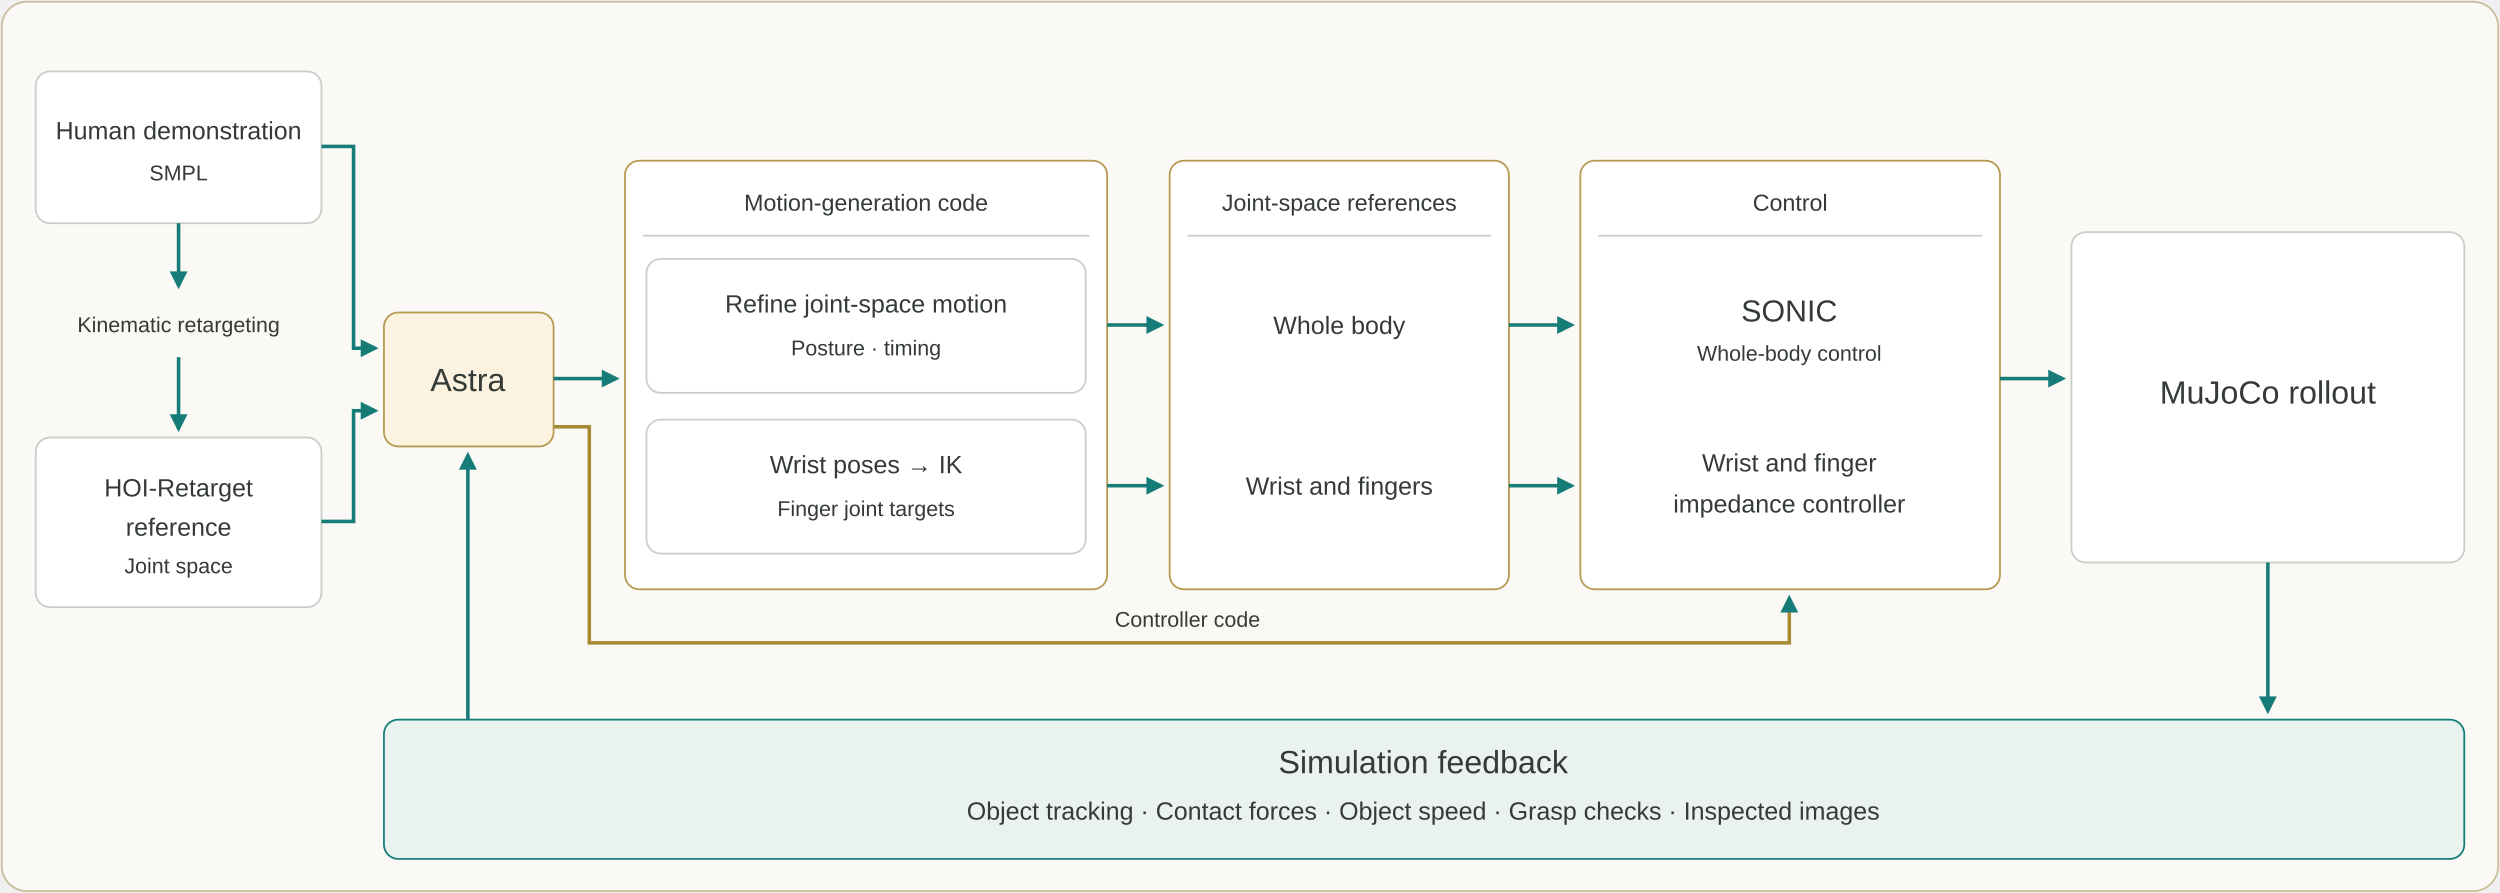
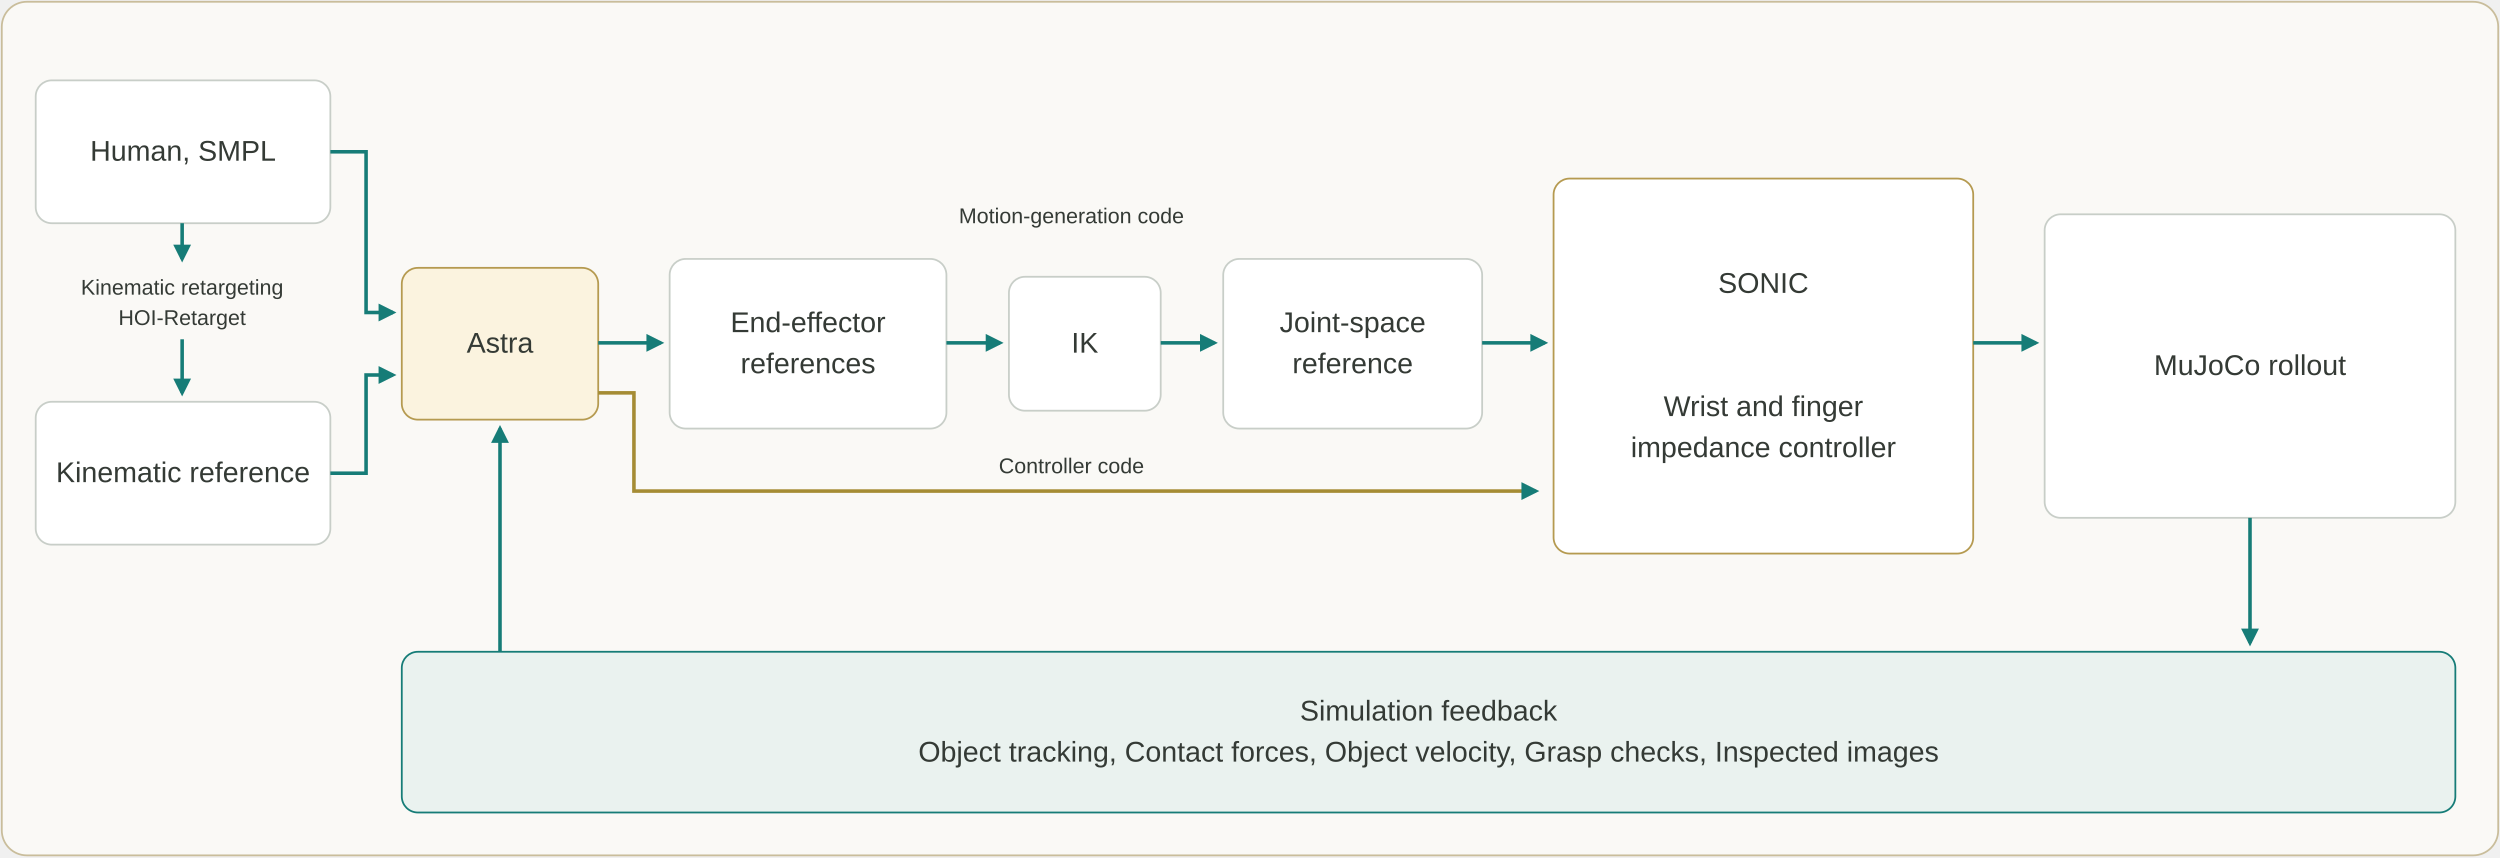
- <svg xmlns="http://www.w3.org/2000/svg" width="1400" height="500" viewBox="0 0 1400 500" role="img" aria-labelledby="title desc">
+ <svg xmlns="http://www.w3.org/2000/svg" width="1400" height="480" viewBox="0 0 1400 480" role="img" aria-labelledby="title desc">
  <defs>
    <marker id="arrow" viewBox="0 0 10 10" refX="8" refY="5" markerWidth="5" markerHeight="5" orient="auto">
      <path d="M0 0L10 5L0 10Z" fill="#167c77" />
    </marker>
  </defs>
-   <rect x="1" y="1" width="1398" height="498" rx="14" fill="#faf9f6" stroke="#c9bd9b" />
-   <rect x="20" y="40" width="160" height="85" rx="8" fill="#fff" stroke="#c8cec8" />
-   <text x="100" y="78" text-anchor="middle" font-family="Arial,sans-serif" font-size="14" fill="#343a35">Human demonstration</text>
-   <text x="100" y="101" text-anchor="middle" font-family="Arial,sans-serif" font-size="12" fill="#343a35">SMPL</text>
-   <rect x="20" y="245" width="160" height="95" rx="8" fill="#fff" stroke="#c8cec8" />
-   <text x="100" y="278" text-anchor="middle" font-family="Arial,sans-serif" font-size="14" fill="#343a35">HOI-Retarget</text>
-   <text x="100" y="300" text-anchor="middle" font-family="Arial,sans-serif" font-size="14" fill="#343a35">reference</text>
-   <text x="100" y="321" text-anchor="middle" font-family="Arial,sans-serif" font-size="12" fill="#343a35">Joint space</text>
-   <path d="M100 125V160" fill="none" stroke="#167c77" stroke-width="2" marker-end="url(#arrow)" />
-   <text x="100" y="186" text-anchor="middle" font-family="Arial,sans-serif" font-size="12" fill="#343a35">Kinematic retargeting</text>
-   <path d="M100 200V240" fill="none" stroke="#167c77" stroke-width="2" marker-end="url(#arrow)" />
-   <rect x="215" y="175" width="95" height="75" rx="8" fill="#fbf3df" stroke="#b59a50" />
-   <text x="262" y="219" text-anchor="middle" font-family="Arial,sans-serif" font-size="18" fill="#343a35">Astra</text>
-   <rect x="350" y="90" width="270" height="240" rx="8" fill="#fff" stroke="#b59a50" />
-   <text x="485.0" y="118" text-anchor="middle" font-family="Arial,sans-serif" font-size="13" fill="#343a35">Motion-generation code</text>
-   <path d="M360 132H610" stroke="#c8cec8" />
-   <rect x="655" y="90" width="190" height="240" rx="8" fill="#fff" stroke="#b59a50" />
-   <text x="750.0" y="118" text-anchor="middle" font-family="Arial,sans-serif" font-size="13" fill="#343a35">Joint-space references</text>
-   <path d="M665 132H835" stroke="#c8cec8" />
-   <rect x="885" y="90" width="235" height="240" rx="8" fill="#fff" stroke="#b59a50" />
-   <text x="1002.5" y="118" text-anchor="middle" font-family="Arial,sans-serif" font-size="13" fill="#343a35">Control</text>
-   <path d="M895 132H1110" stroke="#c8cec8" />
-   <rect x="362" y="145" width="246" height="75" rx="8" fill="#fff" stroke="#c8cec8" />
-   <text x="485" y="175" text-anchor="middle" font-family="Arial,sans-serif" font-size="14" fill="#343a35">Refine joint-space motion</text>
-   <text x="485" y="199" text-anchor="middle" font-family="Arial,sans-serif" font-size="12" fill="#343a35">Posture · timing</text>
-   <rect x="362" y="235" width="246" height="75" rx="8" fill="#fff" stroke="#c8cec8" />
-   <text x="485" y="265" text-anchor="middle" font-family="Arial,sans-serif" font-size="14" fill="#343a35">Wrist poses → IK</text>
-   <text x="485" y="289" text-anchor="middle" font-family="Arial,sans-serif" font-size="12" fill="#343a35">Finger joint targets</text>
-   <text x="750" y="187" text-anchor="middle" font-family="Arial,sans-serif" font-size="14" fill="#343a35">Whole body</text>
-   <text x="750" y="277" text-anchor="middle" font-family="Arial,sans-serif" font-size="14" fill="#343a35">Wrist and fingers</text>
-   <text x="1002" y="180" text-anchor="middle" font-family="Arial,sans-serif" font-size="17" fill="#343a35">SONIC</text>
-   <text x="1002" y="202" text-anchor="middle" font-family="Arial,sans-serif" font-size="12" fill="#343a35">Whole-body control</text>
-   <text x="1002" y="264" text-anchor="middle" font-family="Arial,sans-serif" font-size="14" fill="#343a35">Wrist and finger</text>
-   <text x="1002" y="287" text-anchor="middle" font-family="Arial,sans-serif" font-size="14" fill="#343a35">impedance controller</text>
-   <rect x="1160" y="130" width="220" height="185" rx="8" fill="#fff" stroke="#c8cec8" />
-   <text x="1270" y="226" text-anchor="middle" font-family="Arial,sans-serif" font-size="18" fill="#343a35">MuJoCo rollout</text>
-   <path d="M180 82H198V195H210" fill="none" stroke="#167c77" stroke-width="2" marker-end="url(#arrow)" />
-   <path d="M180 292H198V230H210" fill="none" stroke="#167c77" stroke-width="2" marker-end="url(#arrow)" />
-   <path d="M310 212H345" fill="none" stroke="#167c77" stroke-width="2" marker-end="url(#arrow)" />
-   <path d="M620 182H650" fill="none" stroke="#167c77" stroke-width="2" marker-end="url(#arrow)" />
-   <path d="M845 182H880" fill="none" stroke="#167c77" stroke-width="2" marker-end="url(#arrow)" />
-   <path d="M620 272H650" fill="none" stroke="#167c77" stroke-width="2" marker-end="url(#arrow)" />
-   <path d="M845 272H880" fill="none" stroke="#167c77" stroke-width="2" marker-end="url(#arrow)" />
-   <path d="M1120 212H1155" fill="none" stroke="#167c77" stroke-width="2" marker-end="url(#arrow)" />
-   <path d="M310 239H330V360H1002V335" fill="none" stroke="#a58c34" stroke-width="2" marker-end="url(#arrow)" />
-   <text x="665" y="351" text-anchor="middle" font-family="Arial,sans-serif" font-size="12" fill="#343a35">Controller code</text>
-   <rect x="215" y="403" width="1165" height="78" rx="8" fill="#eaf2ef" stroke="#167c77" />
-   <text x="797" y="433" text-anchor="middle" font-family="Arial,sans-serif" font-size="18" fill="#343a35">Simulation feedback</text>
-   <text x="797" y="459" text-anchor="middle" font-family="Arial,sans-serif" font-size="14" fill="#343a35">Object tracking · Contact forces · Object speed · Grasp checks · Inspected images</text>
-   <path d="M1270 315V398" fill="none" stroke="#167c77" stroke-width="2" marker-end="url(#arrow)" />
-   <path d="M262 403V255" fill="none" stroke="#167c77" stroke-width="2" marker-end="url(#arrow)" />
+   <rect x="1" y="1" width="1398" height="478" rx="14" fill="#faf9f6" stroke="#c9bd9b" />
+   <rect x="20" y="45" width="165" height="80" rx="9" fill="#fff" stroke="#c8cec8" />
+   <text x="102.5" y="90.0" text-anchor="middle" font-family="Arial,sans-serif" font-size="16" fill="#343a35">Human, SMPL</text>
+   <rect x="20" y="225" width="165" height="80" rx="9" fill="#fff" stroke="#c8cec8" />
+   <text x="102.5" y="270.0" text-anchor="middle" font-family="Arial,sans-serif" font-size="16" fill="#343a35">Kinematic reference</text>
+   <path d="M102 125V145" fill="none" stroke="#167c77" stroke-width="2" marker-end="url(#arrow)" />
+   <path d="M102 190V220" fill="none" stroke="#167c77" stroke-width="2" marker-end="url(#arrow)" />
+   <text x="102" y="165" text-anchor="middle" font-family="Arial,sans-serif" font-size="12" fill="#343a35">Kinematic retargeting</text>
+   <text x="102" y="182" text-anchor="middle" font-family="Arial,sans-serif" font-size="12" fill="#343a35">HOI-Retarget</text>
+   <rect x="225" y="150" width="110" height="85" rx="9" fill="#fbf3df" stroke="#b59a50" />
+   <text x="280.0" y="197.5" text-anchor="middle" font-family="Arial,sans-serif" font-size="16" fill="#343a35">Astra</text>
+   <rect x="375" y="145" width="155" height="95" rx="9" fill="#fff" stroke="#c8cec8" />
+   <text x="452.5" y="186.0" text-anchor="middle" font-family="Arial,sans-serif" font-size="16" fill="#343a35">End-effector</text>
+   <text x="452.5" y="209.0" text-anchor="middle" font-family="Arial,sans-serif" font-size="16" fill="#343a35">references</text>
+   <rect x="565" y="155" width="85" height="75" rx="9" fill="#fff" stroke="#c8cec8" />
+   <text x="607.5" y="197.5" text-anchor="middle" font-family="Arial,sans-serif" font-size="16" fill="#343a35">IK</text>
+   <rect x="685" y="145" width="145" height="95" rx="9" fill="#fff" stroke="#c8cec8" />
+   <text x="757.5" y="186.0" text-anchor="middle" font-family="Arial,sans-serif" font-size="16" fill="#343a35">Joint-space</text>
+   <text x="757.5" y="209.0" text-anchor="middle" font-family="Arial,sans-serif" font-size="16" fill="#343a35">reference</text>
+   <rect x="870" y="100" width="235" height="210" rx="9" fill="#fff" stroke="#b59a50" />
+   <text x="987.5" y="164.0" text-anchor="middle" font-family="Arial,sans-serif" font-size="16" fill="#343a35">SONIC</text>
+   <text x="987.5" y="187.0" text-anchor="middle" font-family="Arial,sans-serif" font-size="16" fill="#343a35" />
+   <text x="987.5" y="210.0" text-anchor="middle" font-family="Arial,sans-serif" font-size="16" fill="#343a35" />
+   <text x="987.5" y="233.0" text-anchor="middle" font-family="Arial,sans-serif" font-size="16" fill="#343a35">Wrist and finger</text>
+   <text x="987.5" y="256.0" text-anchor="middle" font-family="Arial,sans-serif" font-size="16" fill="#343a35">impedance controller</text>
+   <rect x="1145" y="120" width="230" height="170" rx="9" fill="#fff" stroke="#c8cec8" />
+   <text x="1260.0" y="210.0" text-anchor="middle" font-family="Arial,sans-serif" font-size="16" fill="#343a35">MuJoCo rollout</text>
+   <path d="M185 85H205V175H220" fill="none" stroke="#167c77" stroke-width="2" marker-end="url(#arrow)" />
+   <path d="M185 265H205V210H220" fill="none" stroke="#167c77" stroke-width="2" marker-end="url(#arrow)" />
+   <path d="M335 192H370" fill="none" stroke="#167c77" stroke-width="2" marker-end="url(#arrow)" />
+   <path d="M530 192H560" fill="none" stroke="#167c77" stroke-width="2" marker-end="url(#arrow)" />
+   <path d="M650 192H680" fill="none" stroke="#167c77" stroke-width="2" marker-end="url(#arrow)" />
+   <path d="M830 192H865" fill="none" stroke="#167c77" stroke-width="2" marker-end="url(#arrow)" />
+   <path d="M1105 192H1140" fill="none" stroke="#167c77" stroke-width="2" marker-end="url(#arrow)" />
+   <text x="600" y="125" text-anchor="middle" font-family="Arial,sans-serif" font-size="12" fill="#343a35">Motion-generation code</text>
+   <path d="M335 220H355V275H860" fill="none" stroke="#a58c34" stroke-width="2" marker-end="url(#arrow)" />
+   <text x="600" y="265" text-anchor="middle" font-family="Arial,sans-serif" font-size="12" fill="#343a35">Controller code</text>
+   <rect x="225" y="365" width="1150" height="90" rx="9" fill="#eaf2ef" stroke="#167c77" />
+   <text x="800.0" y="403.5" text-anchor="middle" font-family="Arial,sans-serif" font-size="16" fill="#343a35">Simulation feedback</text>
+   <text x="800.0" y="426.5" text-anchor="middle" font-family="Arial,sans-serif" font-size="16" fill="#343a35">Object tracking, Contact forces, Object velocity, Grasp checks, Inspected images</text>
+   <path d="M1260 290V360" fill="none" stroke="#167c77" stroke-width="2" marker-end="url(#arrow)" />
+   <path d="M280 365V240" fill="none" stroke="#167c77" stroke-width="2" marker-end="url(#arrow)" />
</svg>
